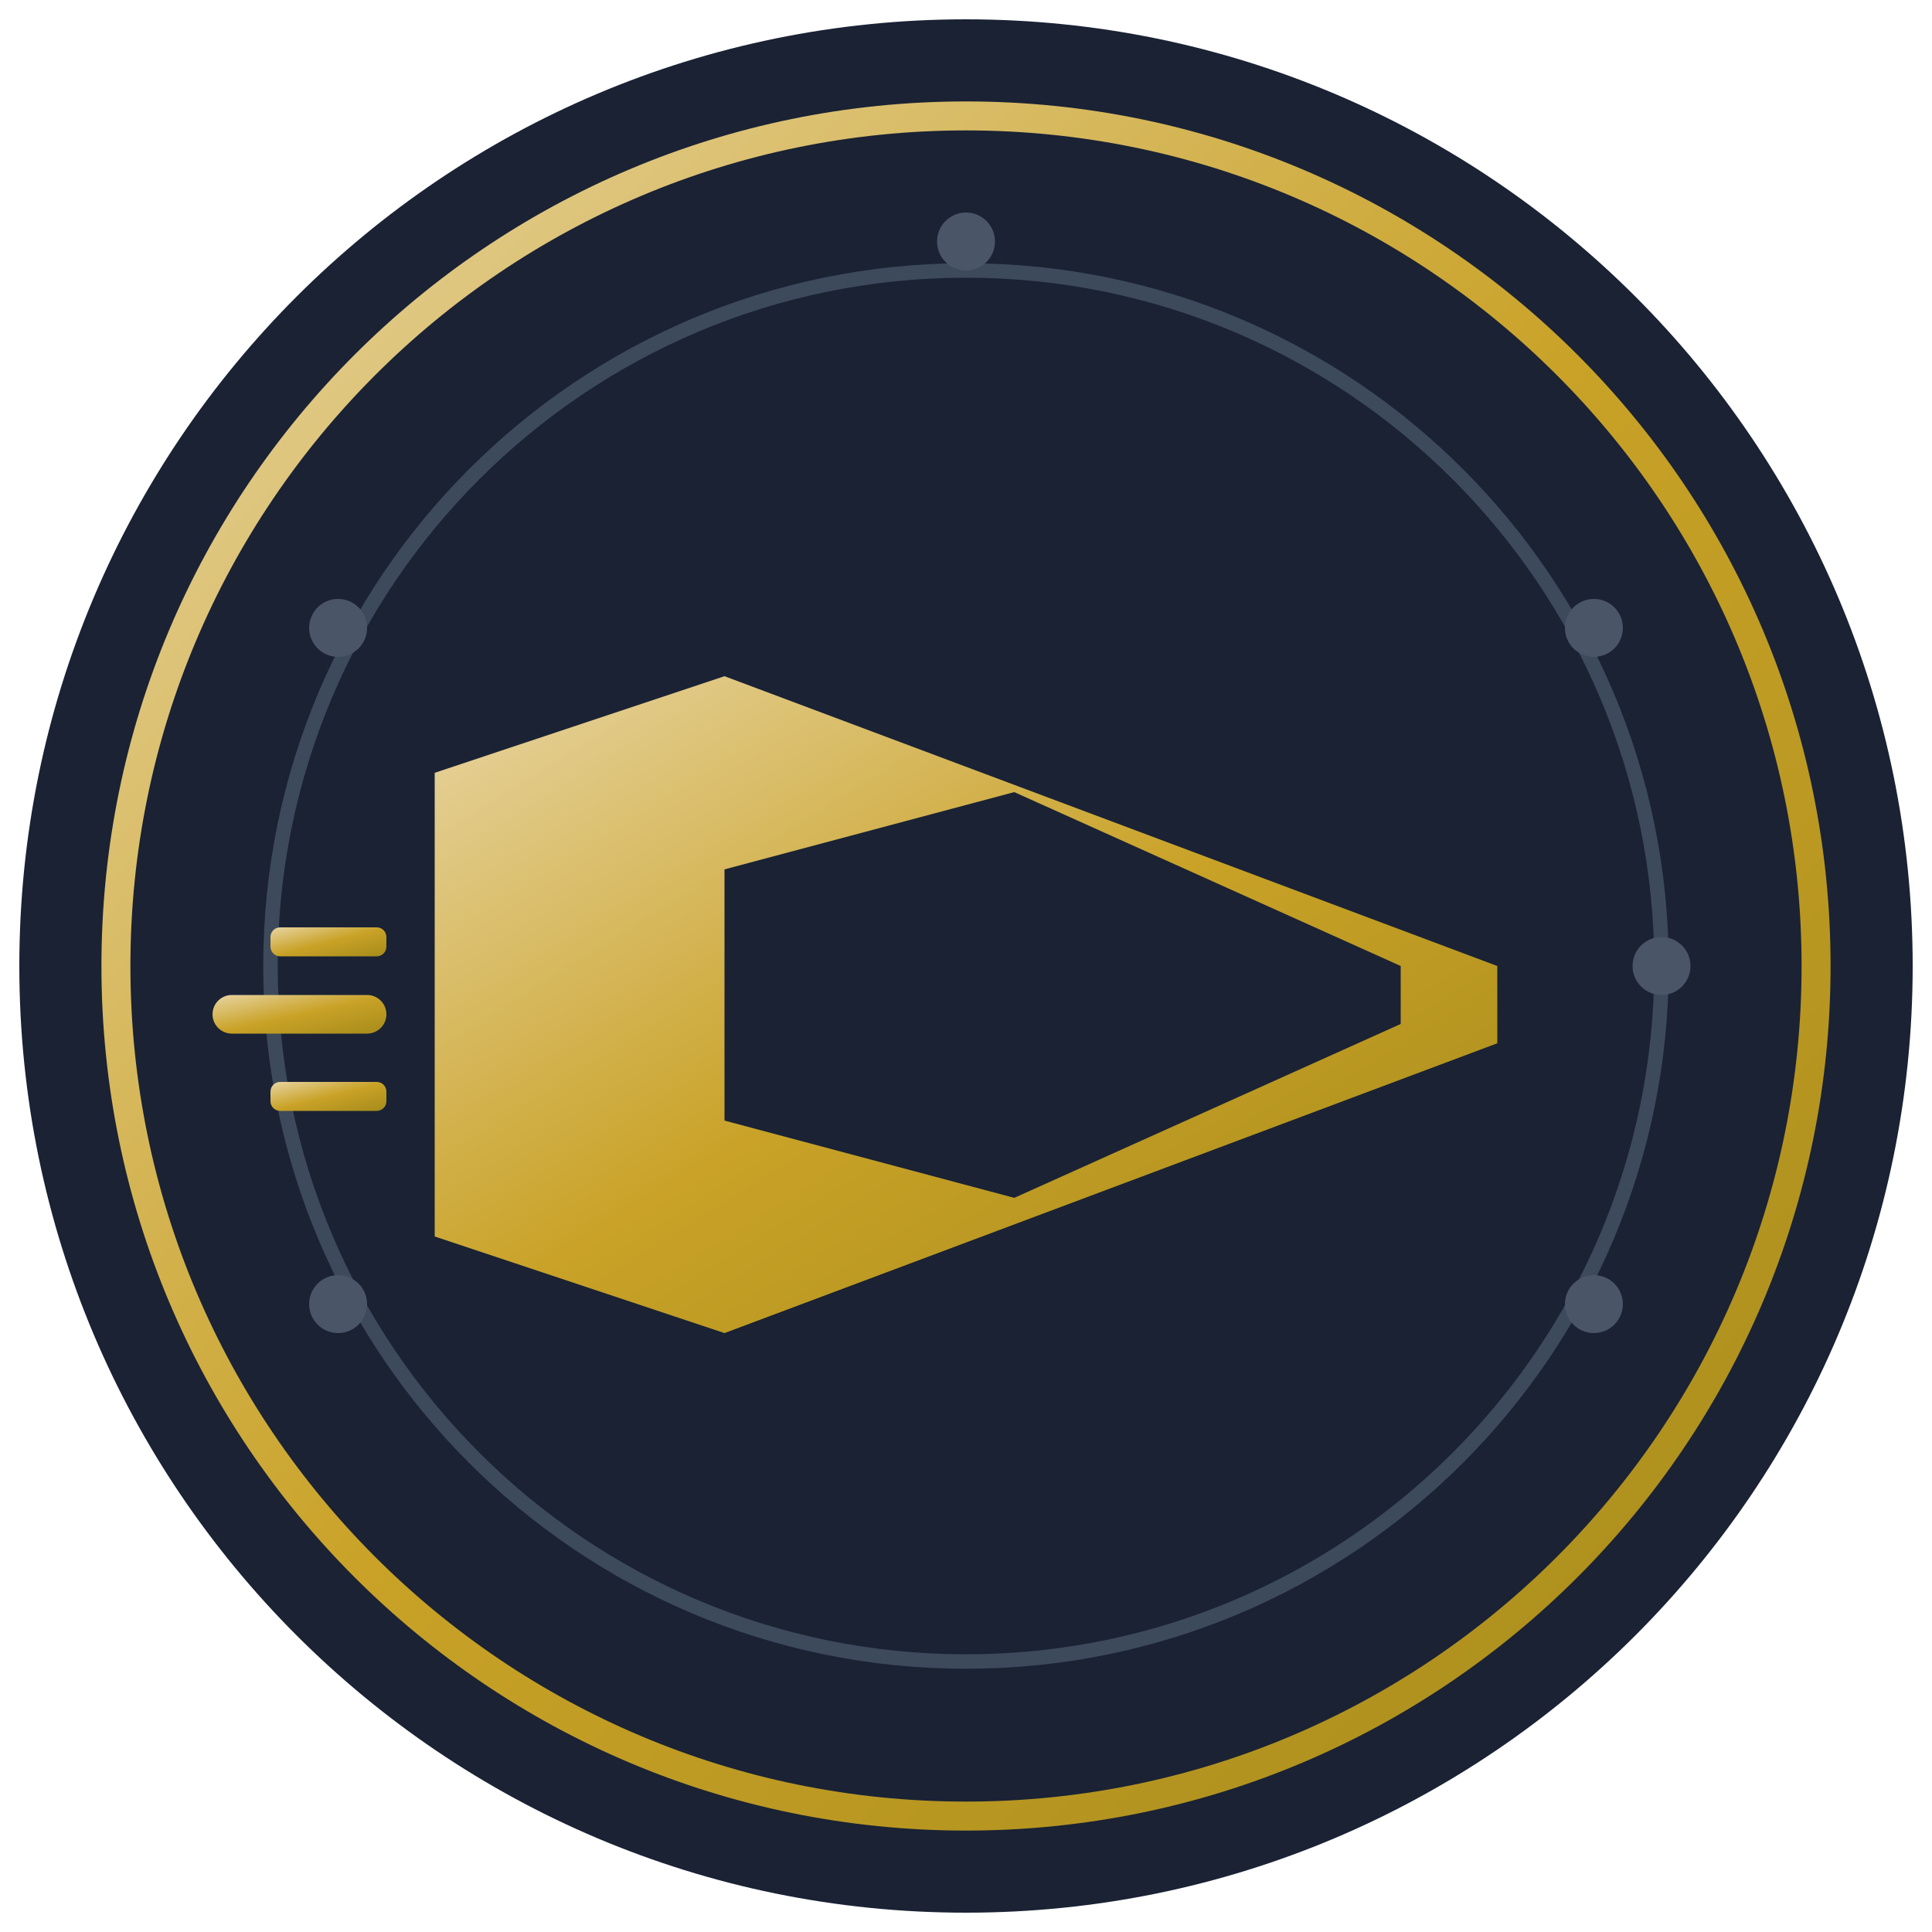
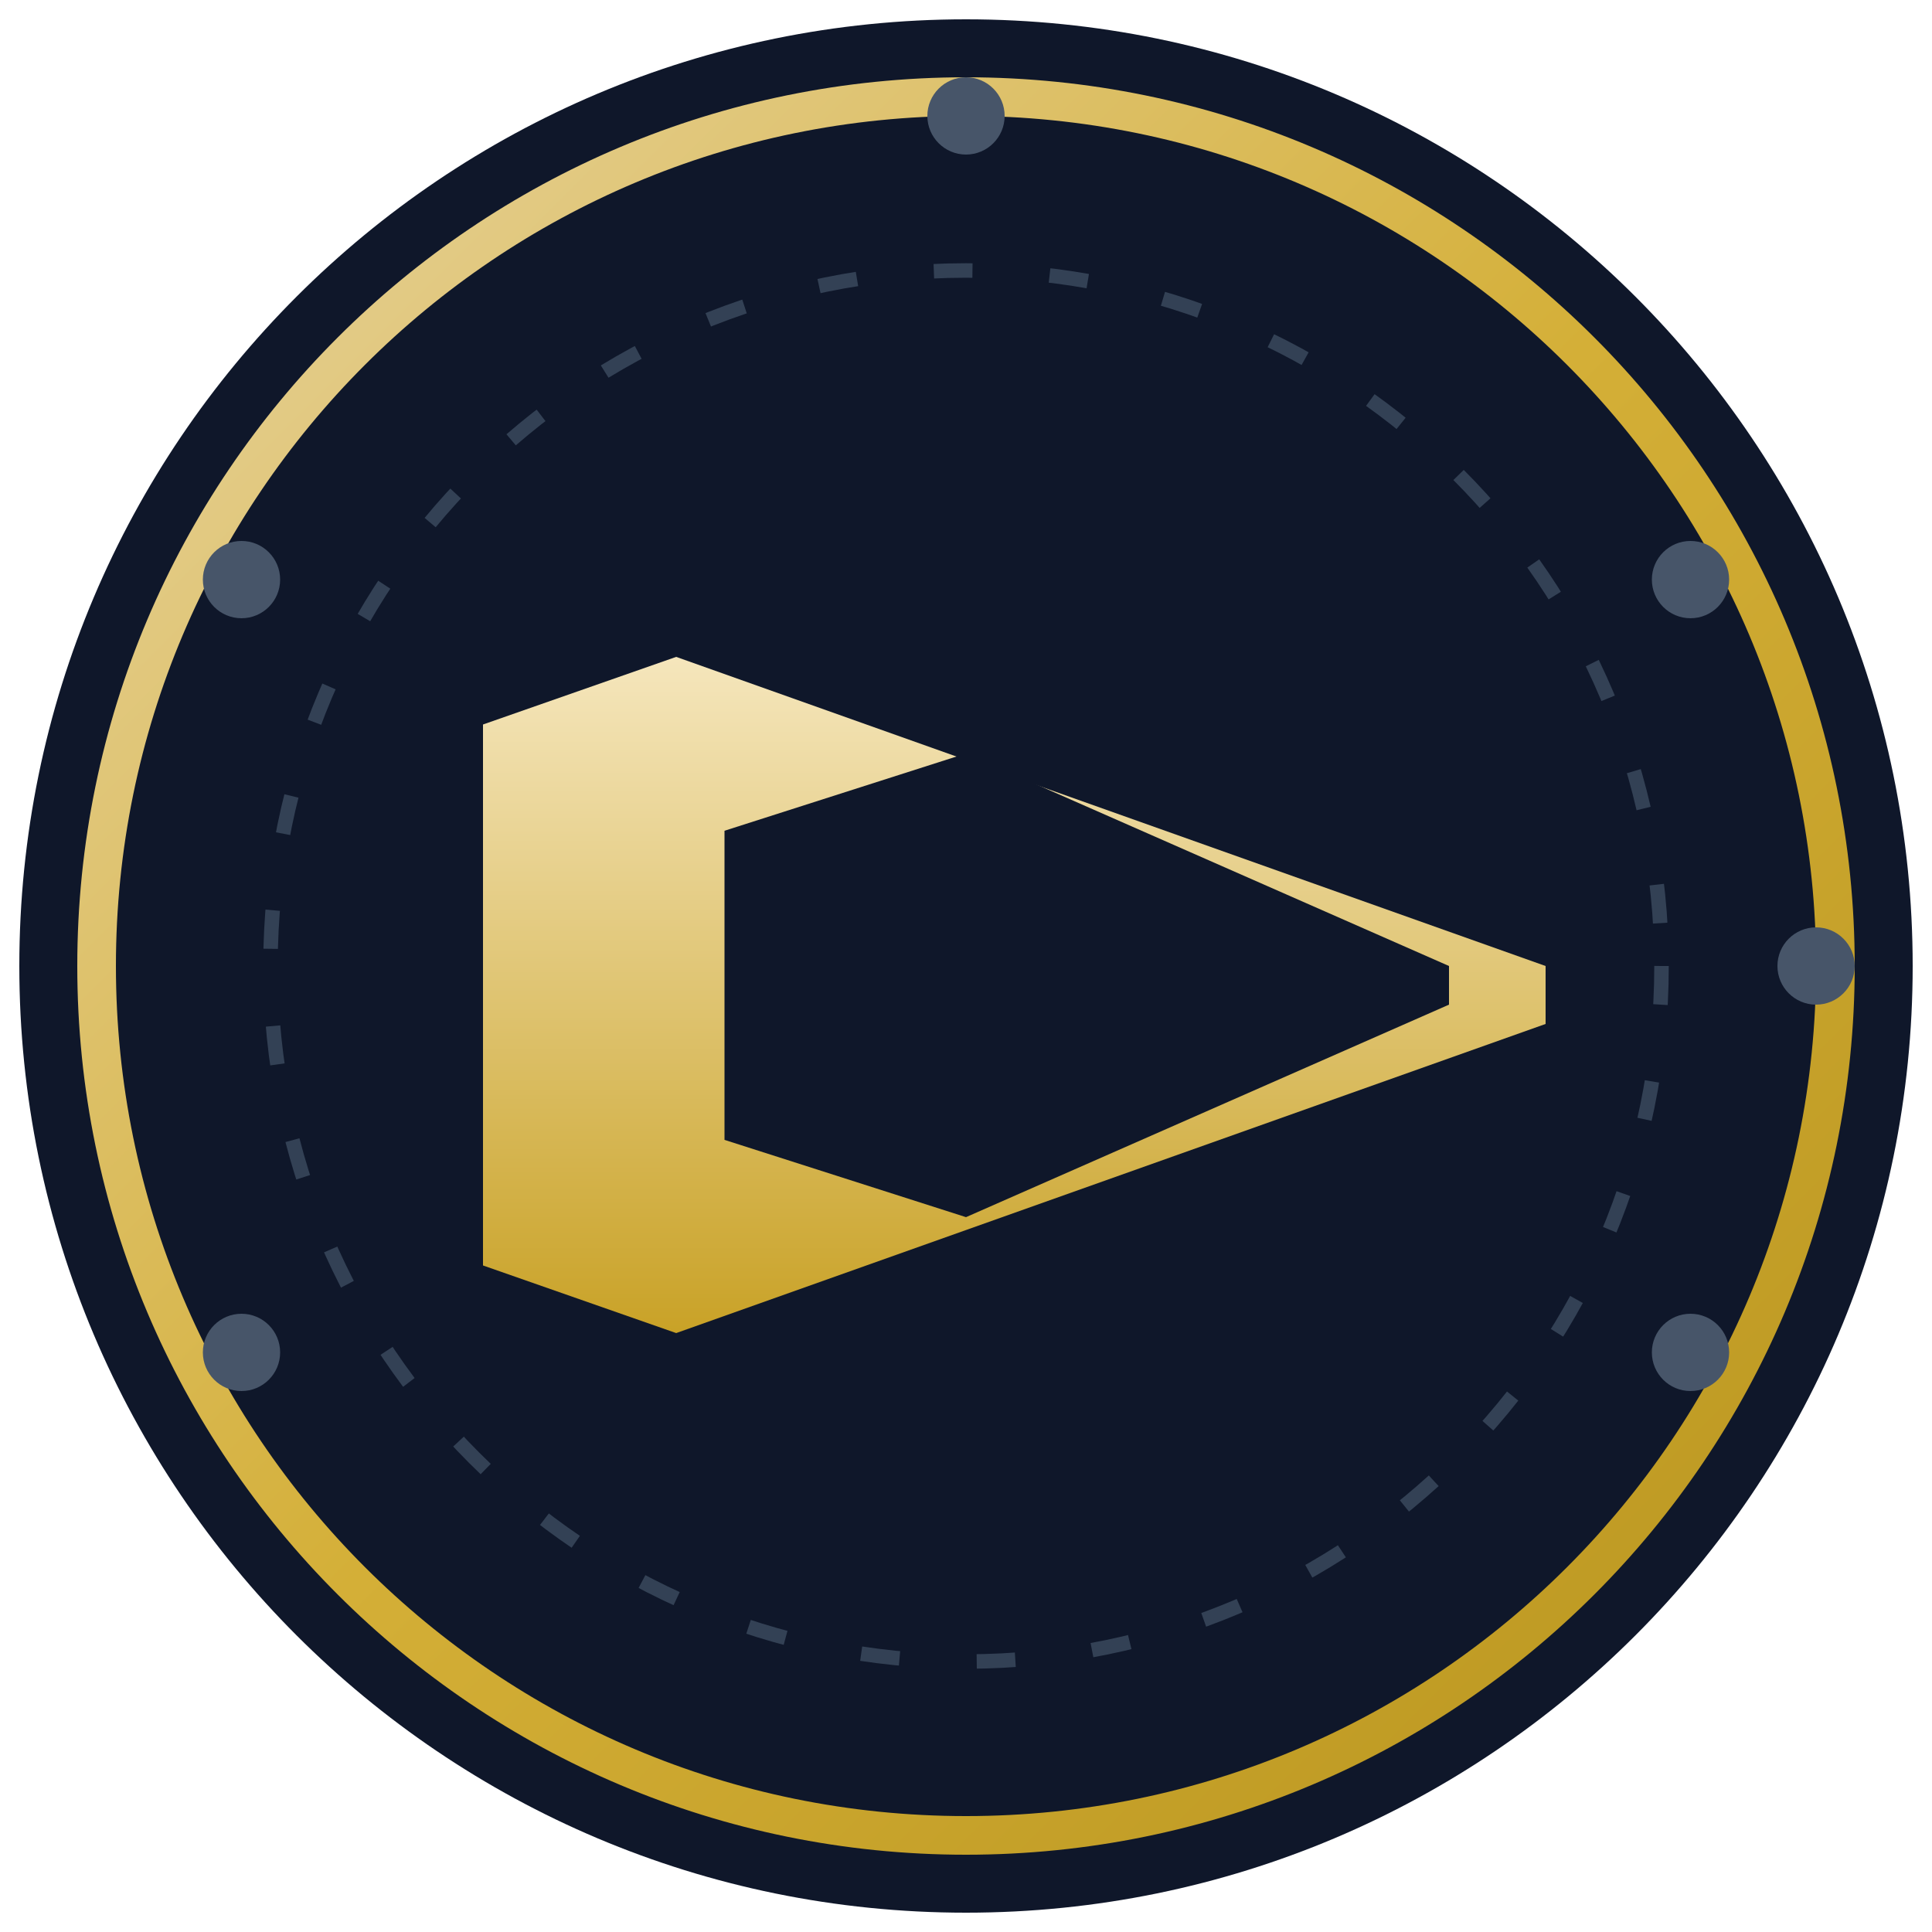
<svg xmlns="http://www.w3.org/2000/svg" viewBox="0 0 200 200">
  <defs>
    <linearGradient id="gold" x1="0%" y1="0%" x2="100%" y2="100%">
      <stop offset="0%" stop-color="#E8D5A3" />
-       <stop offset="50%" stop-color="#C9A227" />
-       <stop offset="100%" stop-color="#A68B1B" />
+       <stop offset="50%" stop-color="#D4AF37" />
+       <stop offset="100%" stop-color="#B8941D" />
+     </linearGradient>
+     <linearGradient id="goldBright" x1="0%" y1="0%" x2="0%" y2="100%">
+       <stop offset="0%" stop-color="#F5E6BC" />
+       <stop offset="100%" stop-color="#C9A227" />
    </linearGradient>
  </defs>
-   <circle cx="100" cy="100" r="98" fill="#1a2234" />
-   <circle cx="100" cy="100" r="88" fill="none" stroke="url(#gold)" stroke-width="3" />
-   <circle cx="100" cy="100" r="72" fill="none" stroke="#3d4a5c" stroke-width="1.5" />
-   <circle cx="100" cy="25" r="3" fill="#4a5568" />
-   <circle cx="165" cy="65" r="3" fill="#4a5568" />
-   <circle cx="172" cy="100" r="3" fill="#4a5568" />
-   <circle cx="165" cy="135" r="3" fill="#4a5568" />
-   <circle cx="35" cy="65" r="3" fill="#4a5568" />
-   <circle cx="35" cy="135" r="3" fill="#4a5568" />
+   <circle cx="100" cy="100" r="98" fill="#0f172a" />
+   <circle cx="100" cy="100" r="90" fill="none" stroke="url(#gold)" stroke-width="4" />
+   <circle cx="100" cy="100" r="72" fill="none" stroke="#334155" stroke-width="1.5" stroke-dasharray="4 8" />
+   <circle cx="100" cy="12" r="4" fill="#475569" />
+   <circle cx="175" cy="60" r="4" fill="#475569" />
+   <circle cx="188" cy="100" r="4" fill="#475569" />
+   <circle cx="175" cy="140" r="4" fill="#475569" />
+   <circle cx="25" cy="60" r="4" fill="#475569" />
+   <circle cx="25" cy="140" r="4" fill="#475569" />
  <g transform="translate(100,100)">
-     <path d="M-55,-20 L-25,-30 L55,0 L55,8 L-25,38 L-55,28 Z" fill="url(#gold)" />
-     <path d="M-25,-10 L5,-18 L45,0 L45,6 L5,24 L-25,16 Z" fill="#1a2234" />
-     <rect x="-72" y="-4" width="12" height="3" fill="url(#gold)" rx="1" />
-     <rect x="-78" y="3" width="18" height="4" fill="url(#gold)" rx="2" />
-     <rect x="-72" y="12" width="12" height="3" fill="url(#gold)" rx="1" />
+     <path d="M-50,-25 L-30,-32 L60,0 L60,6 L-30,38 L-50,31 Z" fill="url(#goldBright)" />
+     <path d="M-25,-14 L0,-22 L50,0 L50,4 L0,26 L-25,18 Z" fill="#0f172a" />
+     <line x1="-68" y1="-6" x2="-52" y2="-6" stroke="url(#gold)" stroke-width="3" stroke-linecap="round" />
+     <line x1="-75" y1="3" x2="-52" y2="3" stroke="url(#gold)" stroke-width="4" stroke-linecap="round" />
+     <line x1="-68" y1="12" x2="-52" y2="12" stroke="url(#gold)" stroke-width="3" stroke-linecap="round" />
  </g>
</svg>
